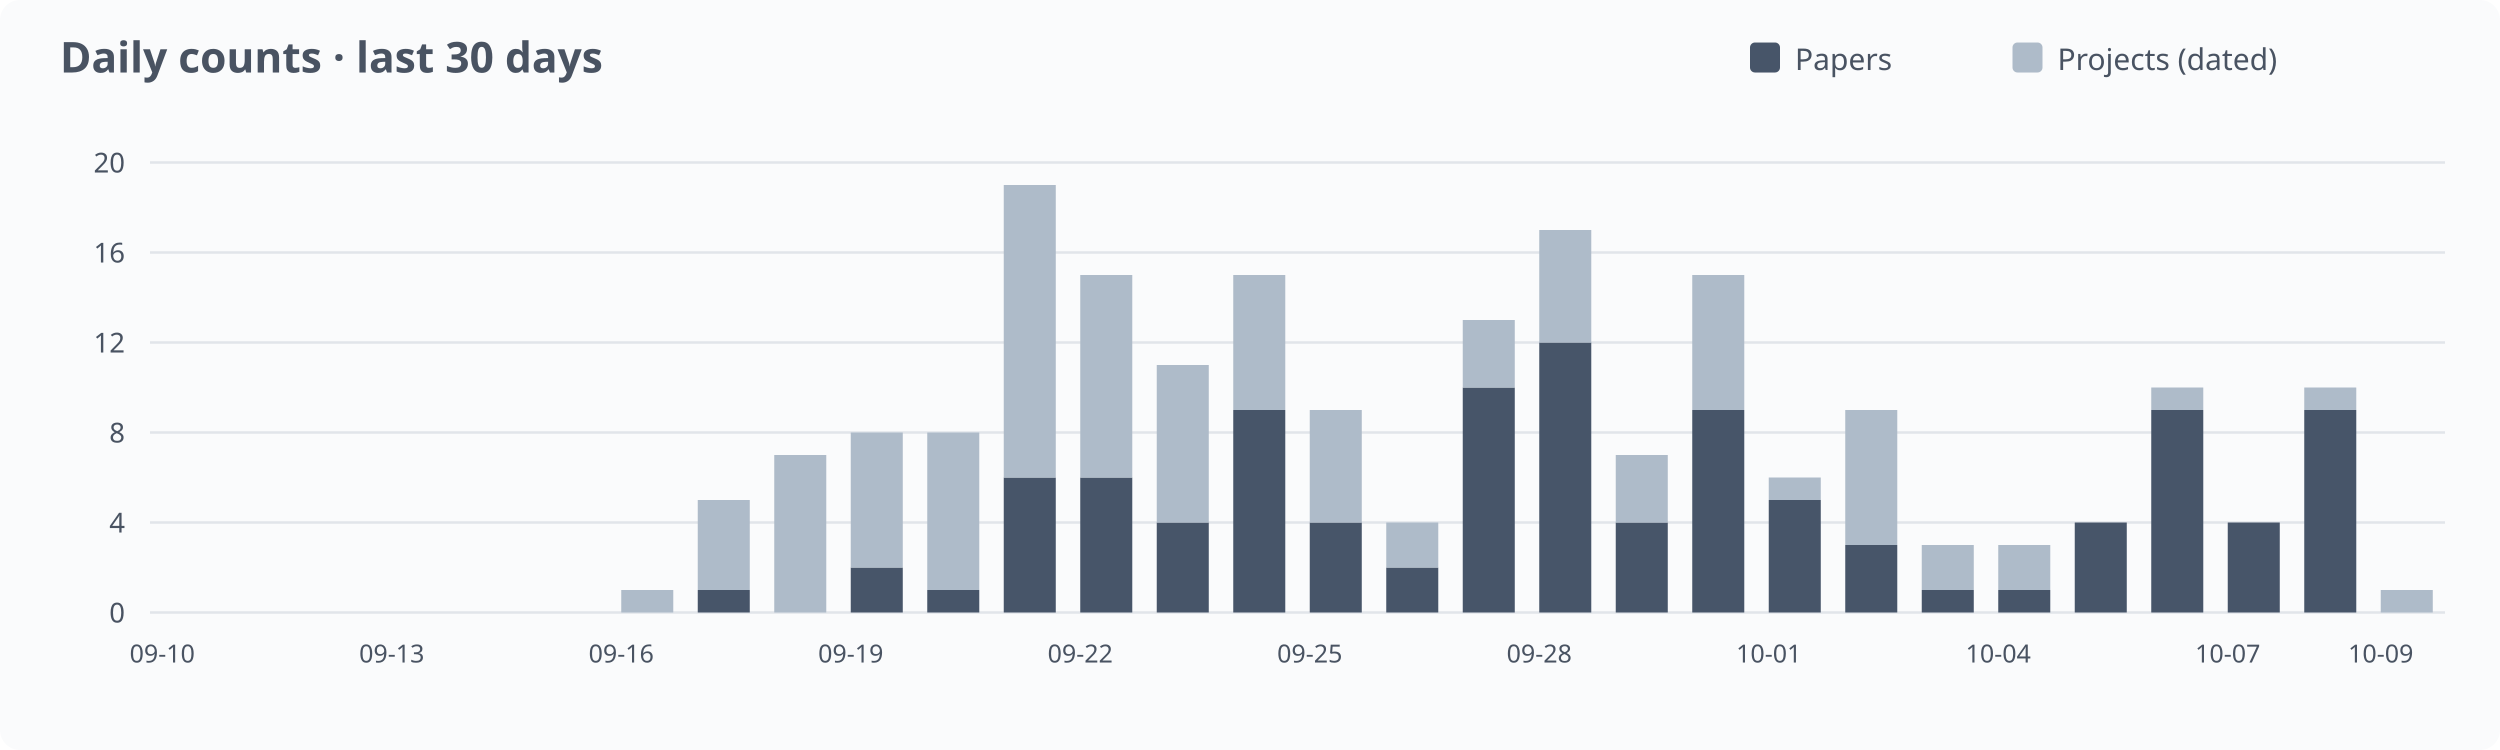
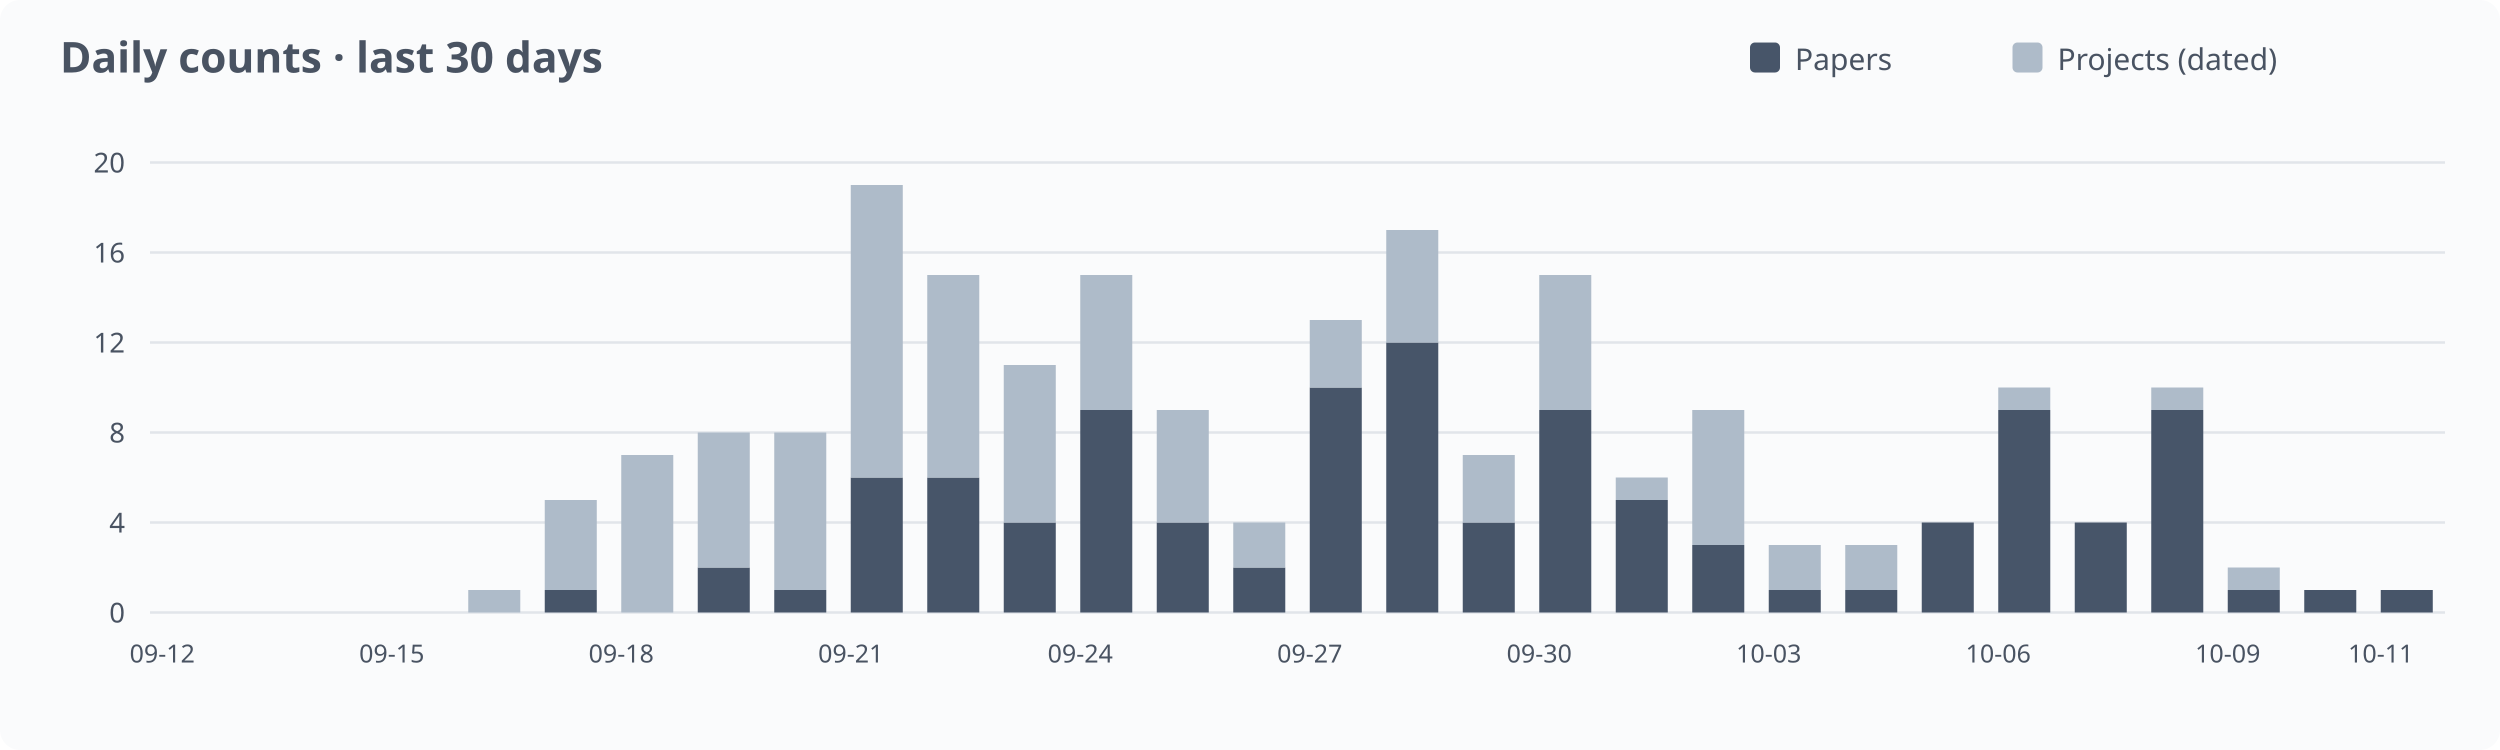
<svg xmlns="http://www.w3.org/2000/svg" width="1000" height="300" viewBox="0 0 1000 300" role="img" aria-labelledby="title desc">
  <rect width="100%" height="100%" rx="8" fill="#fafbfc" />
  <g font-family="system-ui,sans-serif" fill="#495362">
    <text x="24" y="29" font-size="17" font-weight="600">Daily counts · last 30 days</text>
    <rect x="700" y="17" width="12" height="12" rx="2" fill="#475569" />
    <text x="718" y="28" font-size="12">Papers</text>
    <rect x="805" y="17" width="12" height="12" rx="2" fill="#aebbc9" />
    <text x="823" y="28" font-size="12">Projects (dated)</text>
    <path d="M60 245.0H978" stroke="#e1e5ea" />
    <text x="50" y="249.0" text-anchor="end" font-size="11">0</text>
    <path d="M60 209.0H978" stroke="#e1e5ea" />
    <text x="50" y="213.0" text-anchor="end" font-size="11">4</text>
    <path d="M60 173.0H978" stroke="#e1e5ea" />
    <text x="50" y="177.0" text-anchor="end" font-size="11">8</text>
    <path d="M60 137.0H978" stroke="#e1e5ea" />
    <text x="50" y="141.0" text-anchor="end" font-size="11">12</text>
    <path d="M60 101.0H978" stroke="#e1e5ea" />
    <text x="50" y="105.0" text-anchor="end" font-size="11">16</text>
    <path d="M60 65.0H978" stroke="#e1e5ea" />
    <text x="50" y="69.0" text-anchor="end" font-size="11">20</text>
    <rect x="64.90" y="245.00" width="20.81" height="0.00" fill="#475569" />
    <rect x="64.90" y="245.00" width="20.81" height="0.00" fill="#aebbc9" />
-     <text x="64.90" y="265" text-anchor="middle" font-size="10">09-10</text>
+     <text x="64.90" y="265" text-anchor="middle" font-size="10">09-12</text>
    <rect x="95.50" y="245.00" width="20.81" height="0.00" fill="#475569" />
    <rect x="95.50" y="245.00" width="20.81" height="0.00" fill="#aebbc9" />
    <rect x="126.10" y="245.00" width="20.81" height="0.00" fill="#475569" />
    <rect x="126.10" y="245.00" width="20.81" height="0.00" fill="#aebbc9" />
    <rect x="156.70" y="245.00" width="20.81" height="0.00" fill="#475569" />
    <rect x="156.70" y="245.00" width="20.81" height="0.00" fill="#aebbc9" />
-     <text x="156.70" y="265" text-anchor="middle" font-size="10">09-13</text>
+     <text x="156.70" y="265" text-anchor="middle" font-size="10">09-15</text>
    <rect x="187.30" y="245.00" width="20.81" height="0.00" fill="#475569" />
-     <rect x="187.30" y="245.00" width="20.81" height="0.00" fill="#aebbc9" />
-     <rect x="217.90" y="245.00" width="20.81" height="0.00" fill="#475569" />
-     <rect x="217.90" y="245.00" width="20.81" height="0.00" fill="#aebbc9" />
+     <rect x="187.30" y="236.00" width="20.81" height="9.00" fill="#aebbc9" />
+     <rect x="217.90" y="236.00" width="20.81" height="9.00" fill="#475569" />
+     <rect x="217.90" y="200.00" width="20.81" height="36.00" fill="#aebbc9" />
    <rect x="248.50" y="245.00" width="20.81" height="0.00" fill="#475569" />
-     <rect x="248.50" y="236.00" width="20.81" height="9.00" fill="#aebbc9" />
-     <text x="248.50" y="265" text-anchor="middle" font-size="10">09-16</text>
-     <rect x="279.10" y="236.00" width="20.81" height="9.00" fill="#475569" />
-     <rect x="279.10" y="200.00" width="20.81" height="36.00" fill="#aebbc9" />
-     <rect x="309.70" y="245.00" width="20.81" height="0.00" fill="#475569" />
-     <rect x="309.70" y="182.00" width="20.81" height="63.00" fill="#aebbc9" />
-     <rect x="340.30" y="227.00" width="20.81" height="18.00" fill="#475569" />
-     <rect x="340.30" y="173.00" width="20.81" height="54.00" fill="#aebbc9" />
-     <text x="340.30" y="265" text-anchor="middle" font-size="10">09-19</text>
-     <rect x="370.90" y="236.00" width="20.81" height="9.00" fill="#475569" />
-     <rect x="370.90" y="173.00" width="20.81" height="63.00" fill="#aebbc9" />
-     <rect x="401.50" y="191.00" width="20.81" height="54.00" fill="#475569" />
-     <rect x="401.50" y="74.00" width="20.81" height="117.00" fill="#aebbc9" />
-     <rect x="432.10" y="191.00" width="20.81" height="54.00" fill="#475569" />
-     <rect x="432.10" y="110.00" width="20.81" height="81.00" fill="#aebbc9" />
-     <text x="432.10" y="265" text-anchor="middle" font-size="10">09-22</text>
+     <rect x="248.50" y="182.00" width="20.81" height="63.00" fill="#aebbc9" />
+     <text x="248.50" y="265" text-anchor="middle" font-size="10">09-18</text>
+     <rect x="279.10" y="227.00" width="20.81" height="18.00" fill="#475569" />
+     <rect x="279.10" y="173.00" width="20.81" height="54.00" fill="#aebbc9" />
+     <rect x="309.70" y="236.00" width="20.81" height="9.00" fill="#475569" />
+     <rect x="309.70" y="173.00" width="20.81" height="63.00" fill="#aebbc9" />
+     <rect x="340.30" y="191.00" width="20.81" height="54.00" fill="#475569" />
+     <rect x="340.30" y="74.00" width="20.81" height="117.00" fill="#aebbc9" />
+     <text x="340.30" y="265" text-anchor="middle" font-size="10">09-21</text>
+     <rect x="370.90" y="191.00" width="20.81" height="54.00" fill="#475569" />
+     <rect x="370.90" y="110.00" width="20.81" height="81.00" fill="#aebbc9" />
+     <rect x="401.50" y="209.00" width="20.81" height="36.00" fill="#475569" />
+     <rect x="401.50" y="146.00" width="20.81" height="63.00" fill="#aebbc9" />
+     <rect x="432.10" y="164.00" width="20.81" height="81.00" fill="#475569" />
+     <rect x="432.10" y="110.00" width="20.81" height="54.00" fill="#aebbc9" />
+     <text x="432.10" y="265" text-anchor="middle" font-size="10">09-24</text>
    <rect x="462.70" y="209.00" width="20.81" height="36.00" fill="#475569" />
-     <rect x="462.70" y="146.00" width="20.81" height="63.00" fill="#aebbc9" />
-     <rect x="493.30" y="164.00" width="20.81" height="81.00" fill="#475569" />
-     <rect x="493.30" y="110.00" width="20.81" height="54.00" fill="#aebbc9" />
-     <rect x="523.90" y="209.00" width="20.81" height="36.00" fill="#475569" />
-     <rect x="523.90" y="164.00" width="20.81" height="45.00" fill="#aebbc9" />
-     <text x="523.90" y="265" text-anchor="middle" font-size="10">09-25</text>
-     <rect x="554.50" y="227.00" width="20.81" height="18.00" fill="#475569" />
-     <rect x="554.50" y="209.00" width="20.81" height="18.00" fill="#aebbc9" />
-     <rect x="585.10" y="155.00" width="20.81" height="90.00" fill="#475569" />
-     <rect x="585.10" y="128.00" width="20.81" height="27.00" fill="#aebbc9" />
-     <rect x="615.70" y="137.00" width="20.81" height="108.00" fill="#475569" />
-     <rect x="615.70" y="92.00" width="20.81" height="45.00" fill="#aebbc9" />
-     <text x="615.70" y="265" text-anchor="middle" font-size="10">09-28</text>
-     <rect x="646.30" y="209.00" width="20.81" height="36.00" fill="#475569" />
-     <rect x="646.30" y="182.00" width="20.81" height="27.00" fill="#aebbc9" />
-     <rect x="676.90" y="164.00" width="20.81" height="81.00" fill="#475569" />
-     <rect x="676.90" y="110.00" width="20.81" height="54.00" fill="#aebbc9" />
-     <rect x="707.50" y="200.00" width="20.81" height="45.00" fill="#475569" />
-     <rect x="707.50" y="191.00" width="20.81" height="9.00" fill="#aebbc9" />
-     <text x="707.50" y="265" text-anchor="middle" font-size="10">10-01</text>
-     <rect x="738.10" y="218.00" width="20.81" height="27.00" fill="#475569" />
-     <rect x="738.10" y="164.00" width="20.81" height="54.00" fill="#aebbc9" />
-     <rect x="768.70" y="236.00" width="20.81" height="9.00" fill="#475569" />
-     <rect x="768.70" y="218.00" width="20.81" height="18.00" fill="#aebbc9" />
-     <rect x="799.30" y="236.00" width="20.81" height="9.00" fill="#475569" />
-     <rect x="799.30" y="218.00" width="20.81" height="18.00" fill="#aebbc9" />
-     <text x="799.30" y="265" text-anchor="middle" font-size="10">10-04</text>
+     <rect x="462.70" y="164.00" width="20.81" height="45.00" fill="#aebbc9" />
+     <rect x="493.30" y="227.00" width="20.81" height="18.00" fill="#475569" />
+     <rect x="493.30" y="209.00" width="20.81" height="18.00" fill="#aebbc9" />
+     <rect x="523.90" y="155.00" width="20.81" height="90.00" fill="#475569" />
+     <rect x="523.90" y="128.00" width="20.81" height="27.00" fill="#aebbc9" />
+     <text x="523.90" y="265" text-anchor="middle" font-size="10">09-27</text>
+     <rect x="554.50" y="137.00" width="20.81" height="108.00" fill="#475569" />
+     <rect x="554.50" y="92.00" width="20.81" height="45.00" fill="#aebbc9" />
+     <rect x="585.10" y="209.00" width="20.81" height="36.00" fill="#475569" />
+     <rect x="585.10" y="182.00" width="20.81" height="27.00" fill="#aebbc9" />
+     <rect x="615.70" y="164.00" width="20.81" height="81.00" fill="#475569" />
+     <rect x="615.70" y="110.00" width="20.81" height="54.00" fill="#aebbc9" />
+     <text x="615.70" y="265" text-anchor="middle" font-size="10">09-30</text>
+     <rect x="646.30" y="200.00" width="20.81" height="45.00" fill="#475569" />
+     <rect x="646.30" y="191.00" width="20.81" height="9.00" fill="#aebbc9" />
+     <rect x="676.90" y="218.00" width="20.81" height="27.00" fill="#475569" />
+     <rect x="676.90" y="164.00" width="20.81" height="54.00" fill="#aebbc9" />
+     <rect x="707.50" y="236.00" width="20.81" height="9.00" fill="#475569" />
+     <rect x="707.50" y="218.00" width="20.81" height="18.00" fill="#aebbc9" />
+     <text x="707.50" y="265" text-anchor="middle" font-size="10">10-03</text>
+     <rect x="738.10" y="236.00" width="20.81" height="9.00" fill="#475569" />
+     <rect x="738.10" y="218.00" width="20.81" height="18.00" fill="#aebbc9" />
+     <rect x="768.70" y="209.00" width="20.81" height="36.00" fill="#475569" />
+     <rect x="768.70" y="209.00" width="20.81" height="0.00" fill="#aebbc9" />
+     <rect x="799.30" y="164.00" width="20.81" height="81.00" fill="#475569" />
+     <rect x="799.30" y="155.00" width="20.81" height="9.00" fill="#aebbc9" />
+     <text x="799.30" y="265" text-anchor="middle" font-size="10">10-06</text>
    <rect x="829.90" y="209.00" width="20.81" height="36.00" fill="#475569" />
    <rect x="829.90" y="209.00" width="20.81" height="0.00" fill="#aebbc9" />
    <rect x="860.50" y="164.00" width="20.81" height="81.00" fill="#475569" />
    <rect x="860.50" y="155.00" width="20.81" height="9.00" fill="#aebbc9" />
-     <rect x="891.10" y="209.00" width="20.81" height="36.00" fill="#475569" />
-     <rect x="891.10" y="209.00" width="20.81" height="0.00" fill="#aebbc9" />
-     <text x="891.10" y="265" text-anchor="middle" font-size="10">10-07</text>
-     <rect x="921.70" y="164.00" width="20.81" height="81.00" fill="#475569" />
-     <rect x="921.70" y="155.00" width="20.81" height="9.00" fill="#aebbc9" />
-     <rect x="952.30" y="245.00" width="20.81" height="0.00" fill="#475569" />
-     <rect x="952.30" y="236.00" width="20.81" height="9.00" fill="#aebbc9" />
-     <text x="952.30" y="265" text-anchor="middle" font-size="10">10-09</text>
+     <rect x="891.10" y="236.00" width="20.81" height="9.00" fill="#475569" />
+     <rect x="891.10" y="227.00" width="20.81" height="9.00" fill="#aebbc9" />
+     <text x="891.10" y="265" text-anchor="middle" font-size="10">10-09</text>
+     <rect x="921.70" y="236.00" width="20.81" height="9.00" fill="#475569" />
+     <rect x="921.70" y="236.00" width="20.81" height="0.00" fill="#aebbc9" />
+     <rect x="952.30" y="236.00" width="20.81" height="9.00" fill="#475569" />
+     <rect x="952.30" y="236.00" width="20.81" height="0.00" fill="#aebbc9" />
+     <text x="952.30" y="265" text-anchor="middle" font-size="10">10-11</text>
  </g>
</svg>
